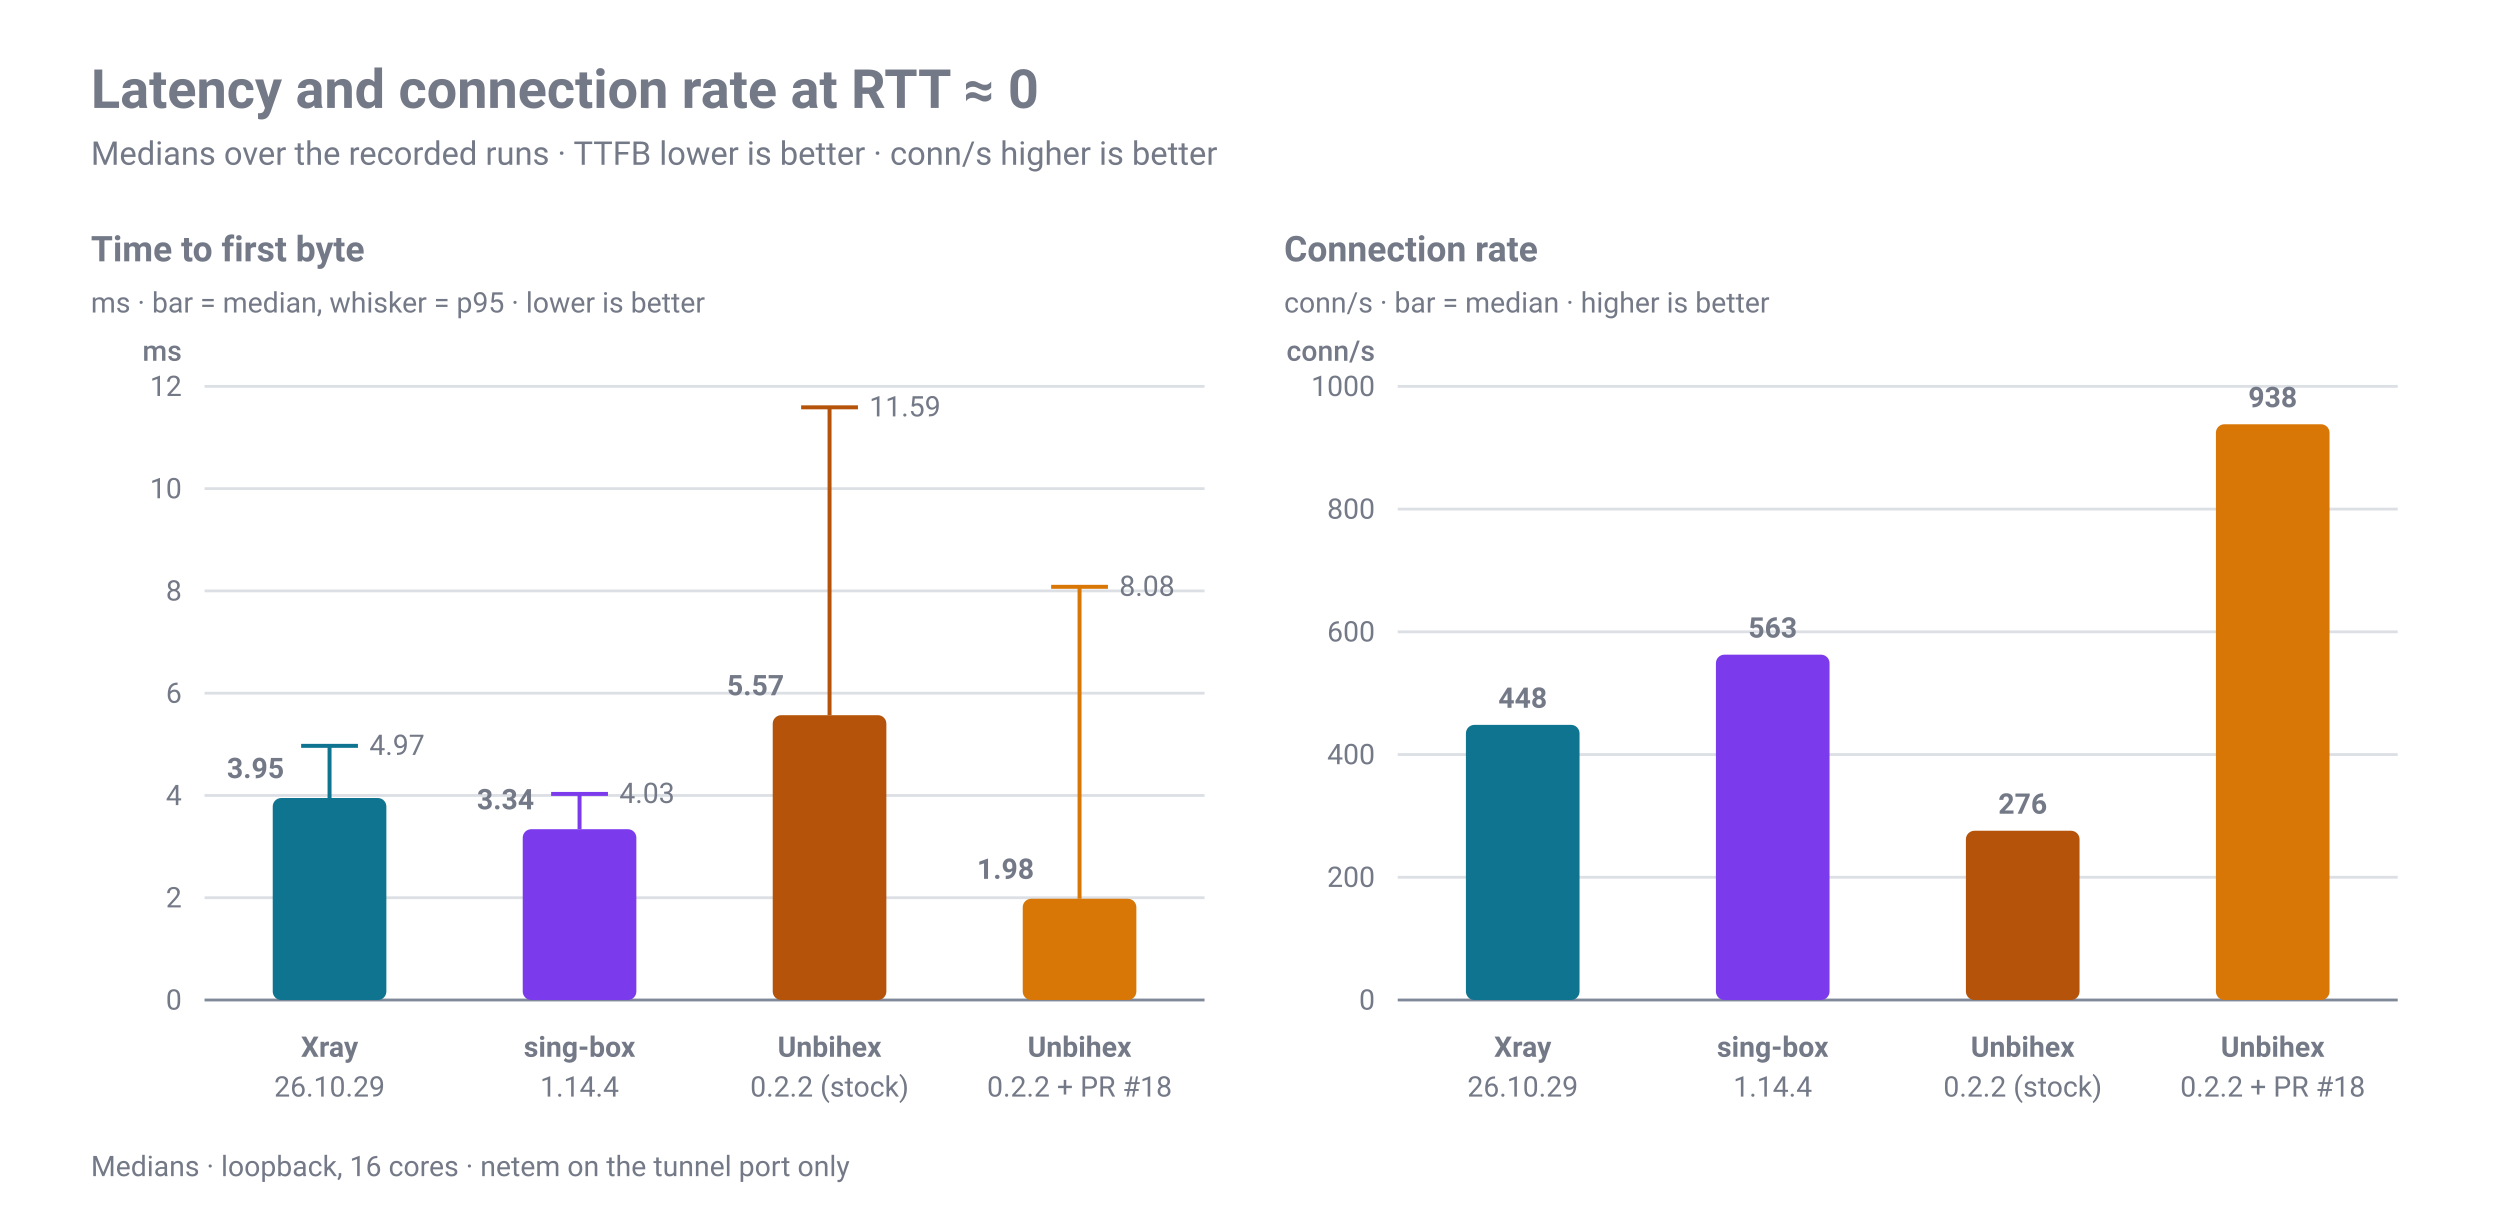
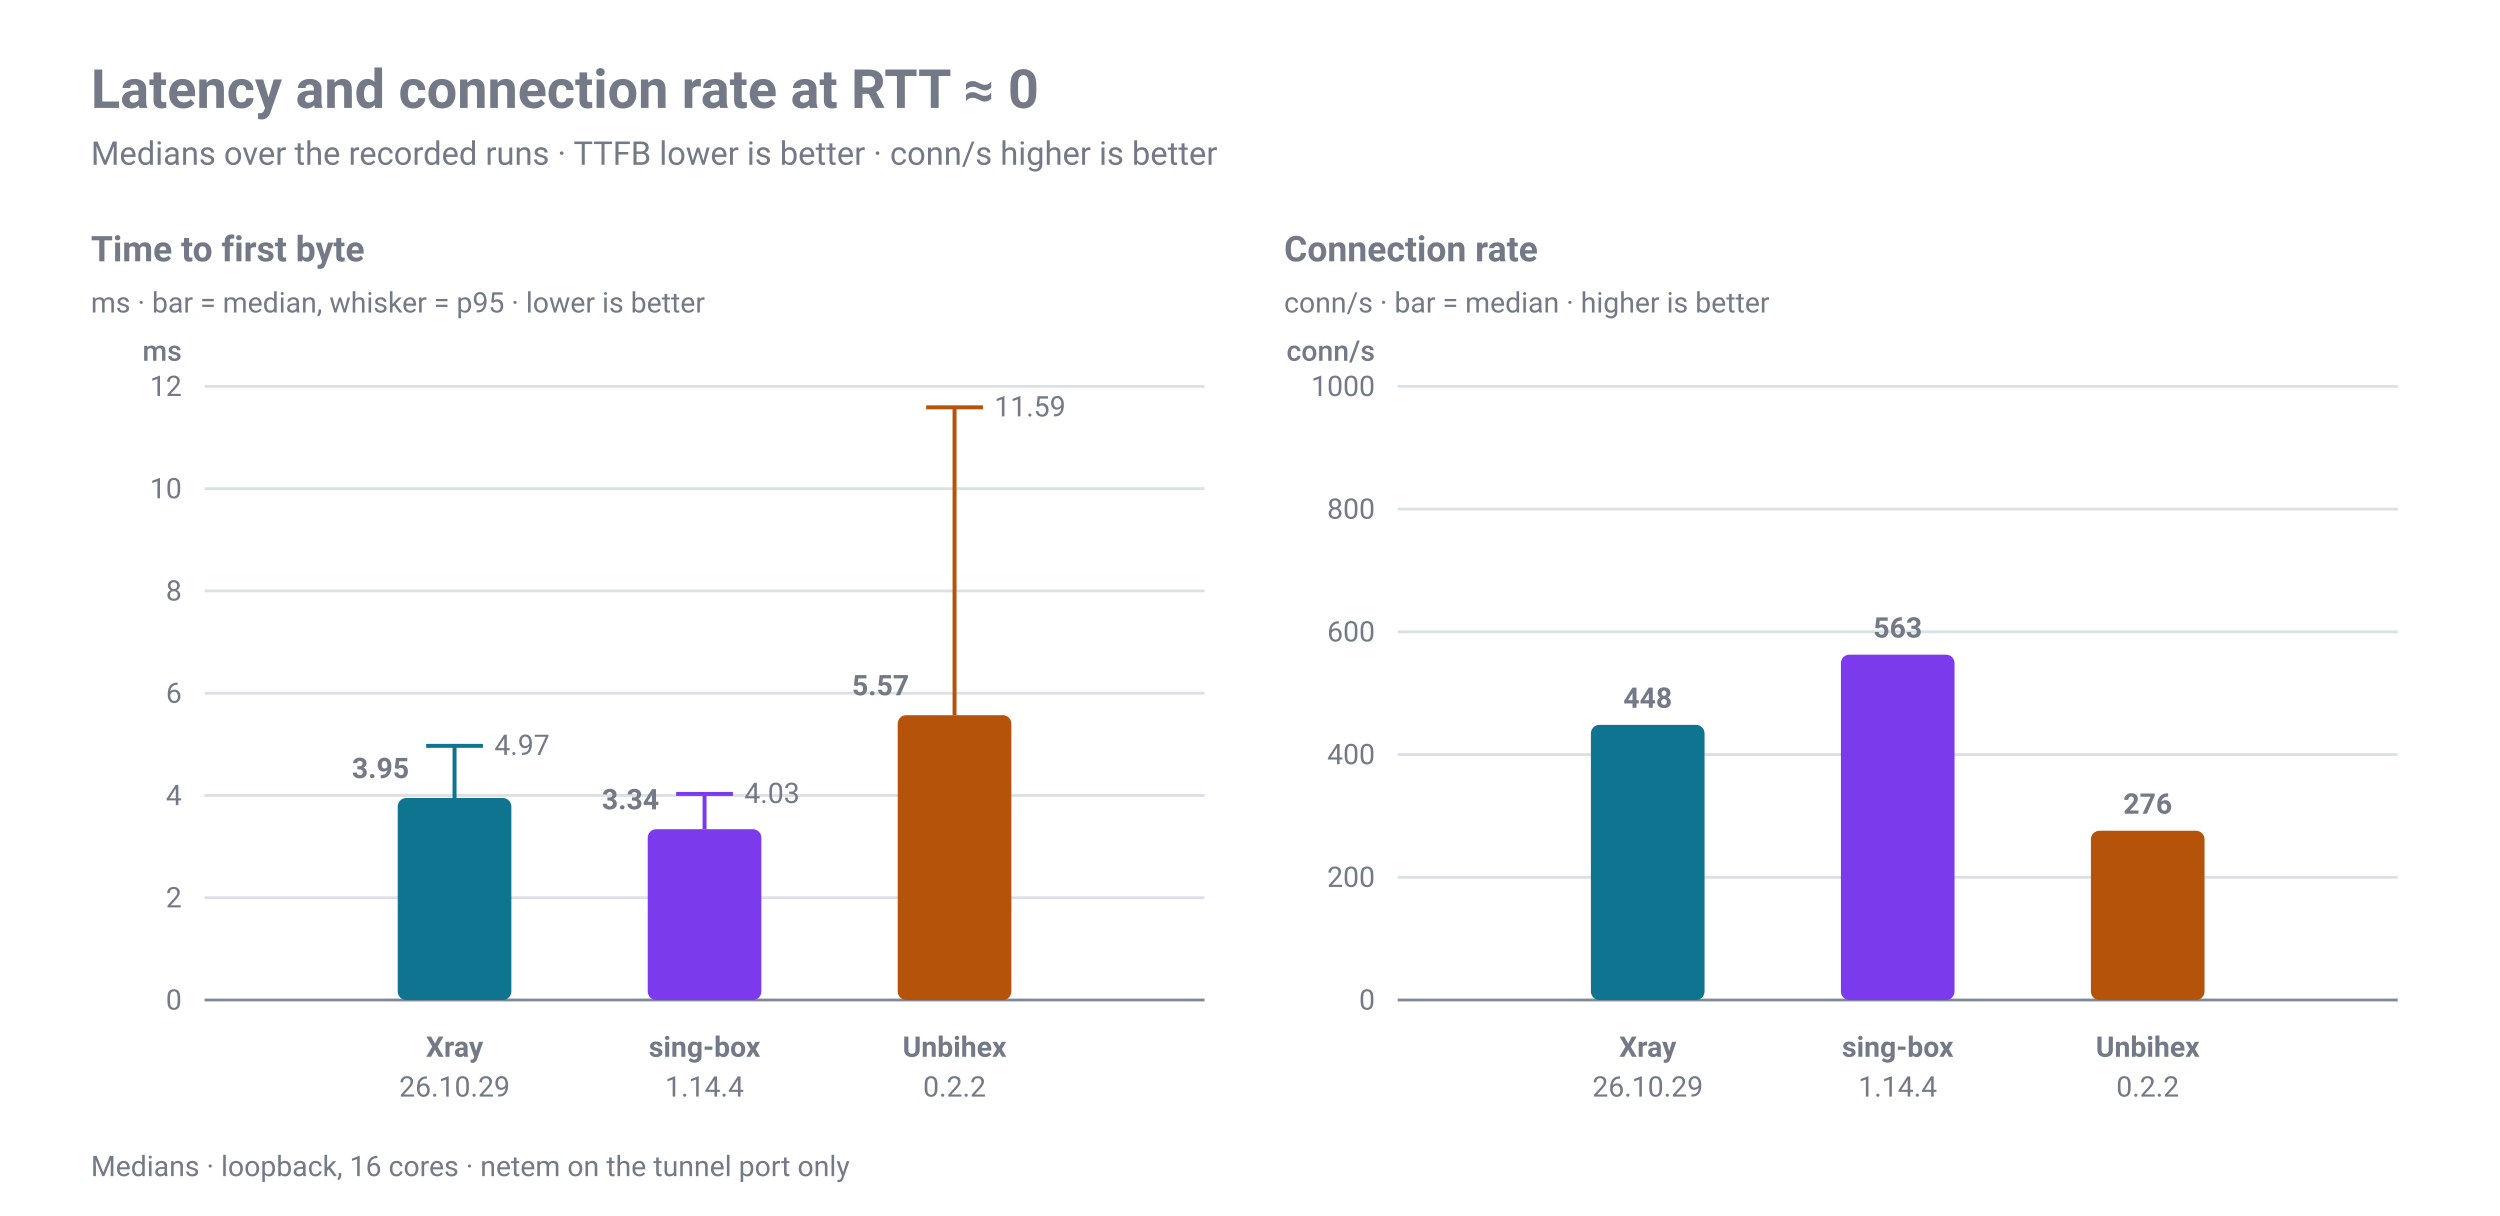
<svg xmlns="http://www.w3.org/2000/svg" viewBox="0 0 880 428" width="100%" role="img" aria-labelledby="chart-title chart-desc" font-family="-apple-system, 'Segoe UI', Roboto, Helvetica, Arial, sans-serif">
  <text x="32" y="38" font-size="19" fill="#747987" font-weight="650">Latency and connection rate at RTT ≈ 0</text>
  <text x="32" y="58" font-size="11.5" fill="#747987">Medians over the recorded runs · TTFB lower is better · conn/s higher is better</text>
  <text x="32" y="92" font-size="12.5" fill="#747987" font-weight="650">Time to first byte</text>
  <text x="32" y="110" font-size="10" fill="#747987">ms · bar = median, whisker = p95 · lower is better</text>
  <text x="64" y="127" font-size="10" fill="#747987" text-anchor="end" font-weight="500">ms</text>
  <line x1="72" y1="352" x2="424" y2="352" stroke="#7f8999" stroke-width="1" />
  <text x="64" y="355.4" font-size="10" fill="#747987" text-anchor="end">0</text>
  <line x1="72" y1="316" x2="424" y2="316" stroke="#8a94a4" stroke-width="1" stroke-opacity="0.3" />
  <text x="64" y="319.4" font-size="10" fill="#747987" text-anchor="end">2</text>
  <line x1="72" y1="280" x2="424" y2="280" stroke="#8a94a4" stroke-width="1" stroke-opacity="0.3" />
  <text x="64" y="283.4" font-size="10" fill="#747987" text-anchor="end">4</text>
  <line x1="72" y1="244" x2="424" y2="244" stroke="#8a94a4" stroke-width="1" stroke-opacity="0.3" />
  <text x="64" y="247.4" font-size="10" fill="#747987" text-anchor="end">6</text>
  <line x1="72" y1="208" x2="424" y2="208" stroke="#8a94a4" stroke-width="1" stroke-opacity="0.3" />
  <text x="64" y="211.4" font-size="10" fill="#747987" text-anchor="end">8</text>
  <line x1="72" y1="172" x2="424" y2="172" stroke="#8a94a4" stroke-width="1" stroke-opacity="0.3" />
  <text x="64" y="175.4" font-size="10" fill="#747987" text-anchor="end">10</text>
  <line x1="72" y1="136" x2="424" y2="136" stroke="#8a94a4" stroke-width="1" stroke-opacity="0.3" />
  <text x="64" y="139.4" font-size="10" fill="#747987" text-anchor="end">12</text>
-   <rect x="96" y="280.9" width="40" height="71.1" rx="3" fill="#0e7490" />
-   <text x="100" y="273.9" font-size="10" fill="#747987" text-anchor="end" font-weight="600">3.95</text>
-   <line x1="116" y1="280.9" x2="116" y2="262.54" stroke="#0e7490" stroke-width="1.4" />
-   <line x1="106" y1="262.54" x2="126" y2="262.54" stroke="#0e7490" stroke-width="1.4" />
-   <text x="130" y="265.74" font-size="10" fill="#747987">4.97</text>
-   <rect x="184" y="291.88" width="40" height="60.12" rx="3" fill="#7c3aed" />
-   <text x="188" y="284.88" font-size="10" fill="#747987" text-anchor="end" font-weight="600">3.34</text>
-   <line x1="204" y1="291.88" x2="204" y2="279.46" stroke="#7c3aed" stroke-width="1.4" />
-   <line x1="194" y1="279.46" x2="214" y2="279.46" stroke="#7c3aed" stroke-width="1.4" />
-   <text x="218" y="282.66" font-size="10" fill="#747987">4.03</text>
-   <rect x="272" y="251.74" width="40" height="100.26" rx="3" fill="#b45309" />
-   <text x="276" y="244.74" font-size="10" fill="#747987" text-anchor="end" font-weight="600">5.57</text>
-   <line x1="292" y1="251.74" x2="292" y2="143.38" stroke="#b45309" stroke-width="1.4" />
-   <line x1="282" y1="143.38" x2="302" y2="143.38" stroke="#b45309" stroke-width="1.4" />
-   <text x="306" y="146.58" font-size="10" fill="#747987">11.59</text>
-   <rect x="360" y="316.36" width="40" height="35.64" rx="3" fill="#d97706" />
-   <text x="364" y="309.36" font-size="10" fill="#747987" text-anchor="end" font-weight="600">1.98</text>
-   <line x1="380" y1="316.36" x2="380" y2="206.56" stroke="#d97706" stroke-width="1.4" />
-   <line x1="370" y1="206.56" x2="390" y2="206.56" stroke="#d97706" stroke-width="1.4" />
-   <text x="394" y="209.76" font-size="10" fill="#747987">8.08</text>
+   <rect x="140" y="280.9" width="40" height="71.1" rx="3" fill="#0e7490" />
+   <text x="144" y="273.9" font-size="10" fill="#747987" text-anchor="end" font-weight="600">3.95</text>
+   <line x1="160" y1="280.9" x2="160" y2="262.54" stroke="#0e7490" stroke-width="1.4" />
+   <line x1="150" y1="262.54" x2="170" y2="262.54" stroke="#0e7490" stroke-width="1.4" />
+   <text x="174" y="265.74" font-size="10" fill="#747987">4.97</text>
+   <rect x="228" y="291.88" width="40" height="60.12" rx="3" fill="#7c3aed" />
+   <text x="232" y="284.88" font-size="10" fill="#747987" text-anchor="end" font-weight="600">3.34</text>
+   <line x1="248" y1="291.88" x2="248" y2="279.46" stroke="#7c3aed" stroke-width="1.4" />
+   <line x1="238" y1="279.46" x2="258" y2="279.46" stroke="#7c3aed" stroke-width="1.4" />
+   <text x="262" y="282.66" font-size="10" fill="#747987">4.03</text>
+   <rect x="316" y="251.74" width="40" height="100.26" rx="3" fill="#b45309" />
+   <text x="320" y="244.74" font-size="10" fill="#747987" text-anchor="end" font-weight="600">5.57</text>
+   <line x1="336" y1="251.74" x2="336" y2="143.38" stroke="#b45309" stroke-width="1.4" />
+   <line x1="326" y1="143.38" x2="346" y2="143.38" stroke="#b45309" stroke-width="1.4" />
+   <text x="350" y="146.58" font-size="10" fill="#747987">11.59</text>
  <text x="452" y="92" font-size="12.5" fill="#747987" font-weight="650">Connection rate</text>
  <text x="452" y="110" font-size="10" fill="#747987">conn/s · bar = median · higher is better</text>
  <text x="484" y="127" font-size="10" fill="#747987" text-anchor="end" font-weight="500">conn/s</text>
  <line x1="492" y1="352" x2="844" y2="352" stroke="#7f8999" stroke-width="1" />
  <text x="484" y="355.4" font-size="10" fill="#747987" text-anchor="end">0</text>
  <line x1="492" y1="308.8" x2="844" y2="308.8" stroke="#8a94a4" stroke-width="1" stroke-opacity="0.3" />
  <text x="484" y="312.2" font-size="10" fill="#747987" text-anchor="end">200</text>
  <line x1="492" y1="265.6" x2="844" y2="265.6" stroke="#8a94a4" stroke-width="1" stroke-opacity="0.3" />
  <text x="484" y="269" font-size="10" fill="#747987" text-anchor="end">400</text>
  <line x1="492" y1="222.4" x2="844" y2="222.4" stroke="#8a94a4" stroke-width="1" stroke-opacity="0.3" />
  <text x="484" y="225.8" font-size="10" fill="#747987" text-anchor="end">600</text>
  <line x1="492" y1="179.2" x2="844" y2="179.2" stroke="#8a94a4" stroke-width="1" stroke-opacity="0.3" />
  <text x="484" y="182.6" font-size="10" fill="#747987" text-anchor="end">800</text>
  <line x1="492" y1="136" x2="844" y2="136" stroke="#8a94a4" stroke-width="1" stroke-opacity="0.3" />
  <text x="484" y="139.4" font-size="10" fill="#747987" text-anchor="end">1000</text>
-   <rect x="516" y="255.15" width="40" height="96.85" rx="3" fill="#0e7490" />
-   <text x="536" y="249.15" font-size="10" fill="#747987" text-anchor="middle" font-weight="600">448</text>
-   <rect x="604" y="230.44" width="40" height="121.56" rx="3" fill="#7c3aed" />
-   <text x="624" y="224.44" font-size="10" fill="#747987" text-anchor="middle" font-weight="600">563</text>
-   <rect x="692" y="292.43" width="40" height="59.57" rx="3" fill="#b45309" />
-   <text x="712" y="286.43" font-size="10" fill="#747987" text-anchor="middle" font-weight="600">276</text>
-   <rect x="780" y="149.33" width="40" height="202.67" rx="3" fill="#d97706" />
-   <text x="800" y="143.33" font-size="10" fill="#747987" text-anchor="middle" font-weight="600">938</text>
-   <text x="116" y="372" font-size="10" fill="#747987" text-anchor="middle" font-weight="600">Xray</text>
-   <text x="116" y="386" font-size="10" fill="#747987" text-anchor="middle">26.10.29</text>
-   <text x="536" y="372" font-size="10" fill="#747987" text-anchor="middle" font-weight="600">Xray</text>
-   <text x="536" y="386" font-size="10" fill="#747987" text-anchor="middle">26.10.29</text>
-   <text x="204" y="372" font-size="10" fill="#747987" text-anchor="middle" font-weight="600">sing-box</text>
-   <text x="204" y="386" font-size="10" fill="#747987" text-anchor="middle">1.14.4</text>
-   <text x="624" y="372" font-size="10" fill="#747987" text-anchor="middle" font-weight="600">sing-box</text>
-   <text x="624" y="386" font-size="10" fill="#747987" text-anchor="middle">1.14.4</text>
-   <text x="292" y="372" font-size="10" fill="#747987" text-anchor="middle" font-weight="600">Unbihex</text>
-   <text x="292" y="386" font-size="10" fill="#747987" text-anchor="middle">0.2.2 (stock)</text>
-   <text x="712" y="372" font-size="10" fill="#747987" text-anchor="middle" font-weight="600">Unbihex</text>
-   <text x="712" y="386" font-size="10" fill="#747987" text-anchor="middle">0.2.2 (stock)</text>
-   <text x="380" y="372" font-size="10" fill="#747987" text-anchor="middle" font-weight="600">Unbihex</text>
-   <text x="380" y="386" font-size="10" fill="#747987" text-anchor="middle">0.2.2 + PR #18</text>
-   <text x="800" y="372" font-size="10" fill="#747987" text-anchor="middle" font-weight="600">Unbihex</text>
-   <text x="800" y="386" font-size="10" fill="#747987" text-anchor="middle">0.2.2 + PR #18</text>
+   <rect x="560" y="255.15" width="40" height="96.85" rx="3" fill="#0e7490" />
+   <text x="580" y="249.15" font-size="10" fill="#747987" text-anchor="middle" font-weight="600">448</text>
+   <rect x="648" y="230.44" width="40" height="121.56" rx="3" fill="#7c3aed" />
+   <text x="668" y="224.44" font-size="10" fill="#747987" text-anchor="middle" font-weight="600">563</text>
+   <rect x="736" y="292.43" width="40" height="59.57" rx="3" fill="#b45309" />
+   <text x="756" y="286.43" font-size="10" fill="#747987" text-anchor="middle" font-weight="600">276</text>
+   <text x="160" y="372" font-size="10" fill="#747987" text-anchor="middle" font-weight="600">Xray</text>
+   <text x="160" y="386" font-size="10" fill="#747987" text-anchor="middle">26.10.29</text>
+   <text x="580" y="372" font-size="10" fill="#747987" text-anchor="middle" font-weight="600">Xray</text>
+   <text x="580" y="386" font-size="10" fill="#747987" text-anchor="middle">26.10.29</text>
+   <text x="248" y="372" font-size="10" fill="#747987" text-anchor="middle" font-weight="600">sing-box</text>
+   <text x="248" y="386" font-size="10" fill="#747987" text-anchor="middle">1.14.4</text>
+   <text x="668" y="372" font-size="10" fill="#747987" text-anchor="middle" font-weight="600">sing-box</text>
+   <text x="668" y="386" font-size="10" fill="#747987" text-anchor="middle">1.14.4</text>
+   <text x="336" y="372" font-size="10" fill="#747987" text-anchor="middle" font-weight="600">Unbihex</text>
+   <text x="336" y="386" font-size="10" fill="#747987" text-anchor="middle">0.2.2</text>
+   <text x="756" y="372" font-size="10" fill="#747987" text-anchor="middle" font-weight="600">Unbihex</text>
+   <text x="756" y="386" font-size="10" fill="#747987" text-anchor="middle">0.2.2</text>
  <text x="32" y="414" font-size="10" fill="#747987">Medians · loopback, 16 cores · netem on the tunnel port only</text>
</svg>
